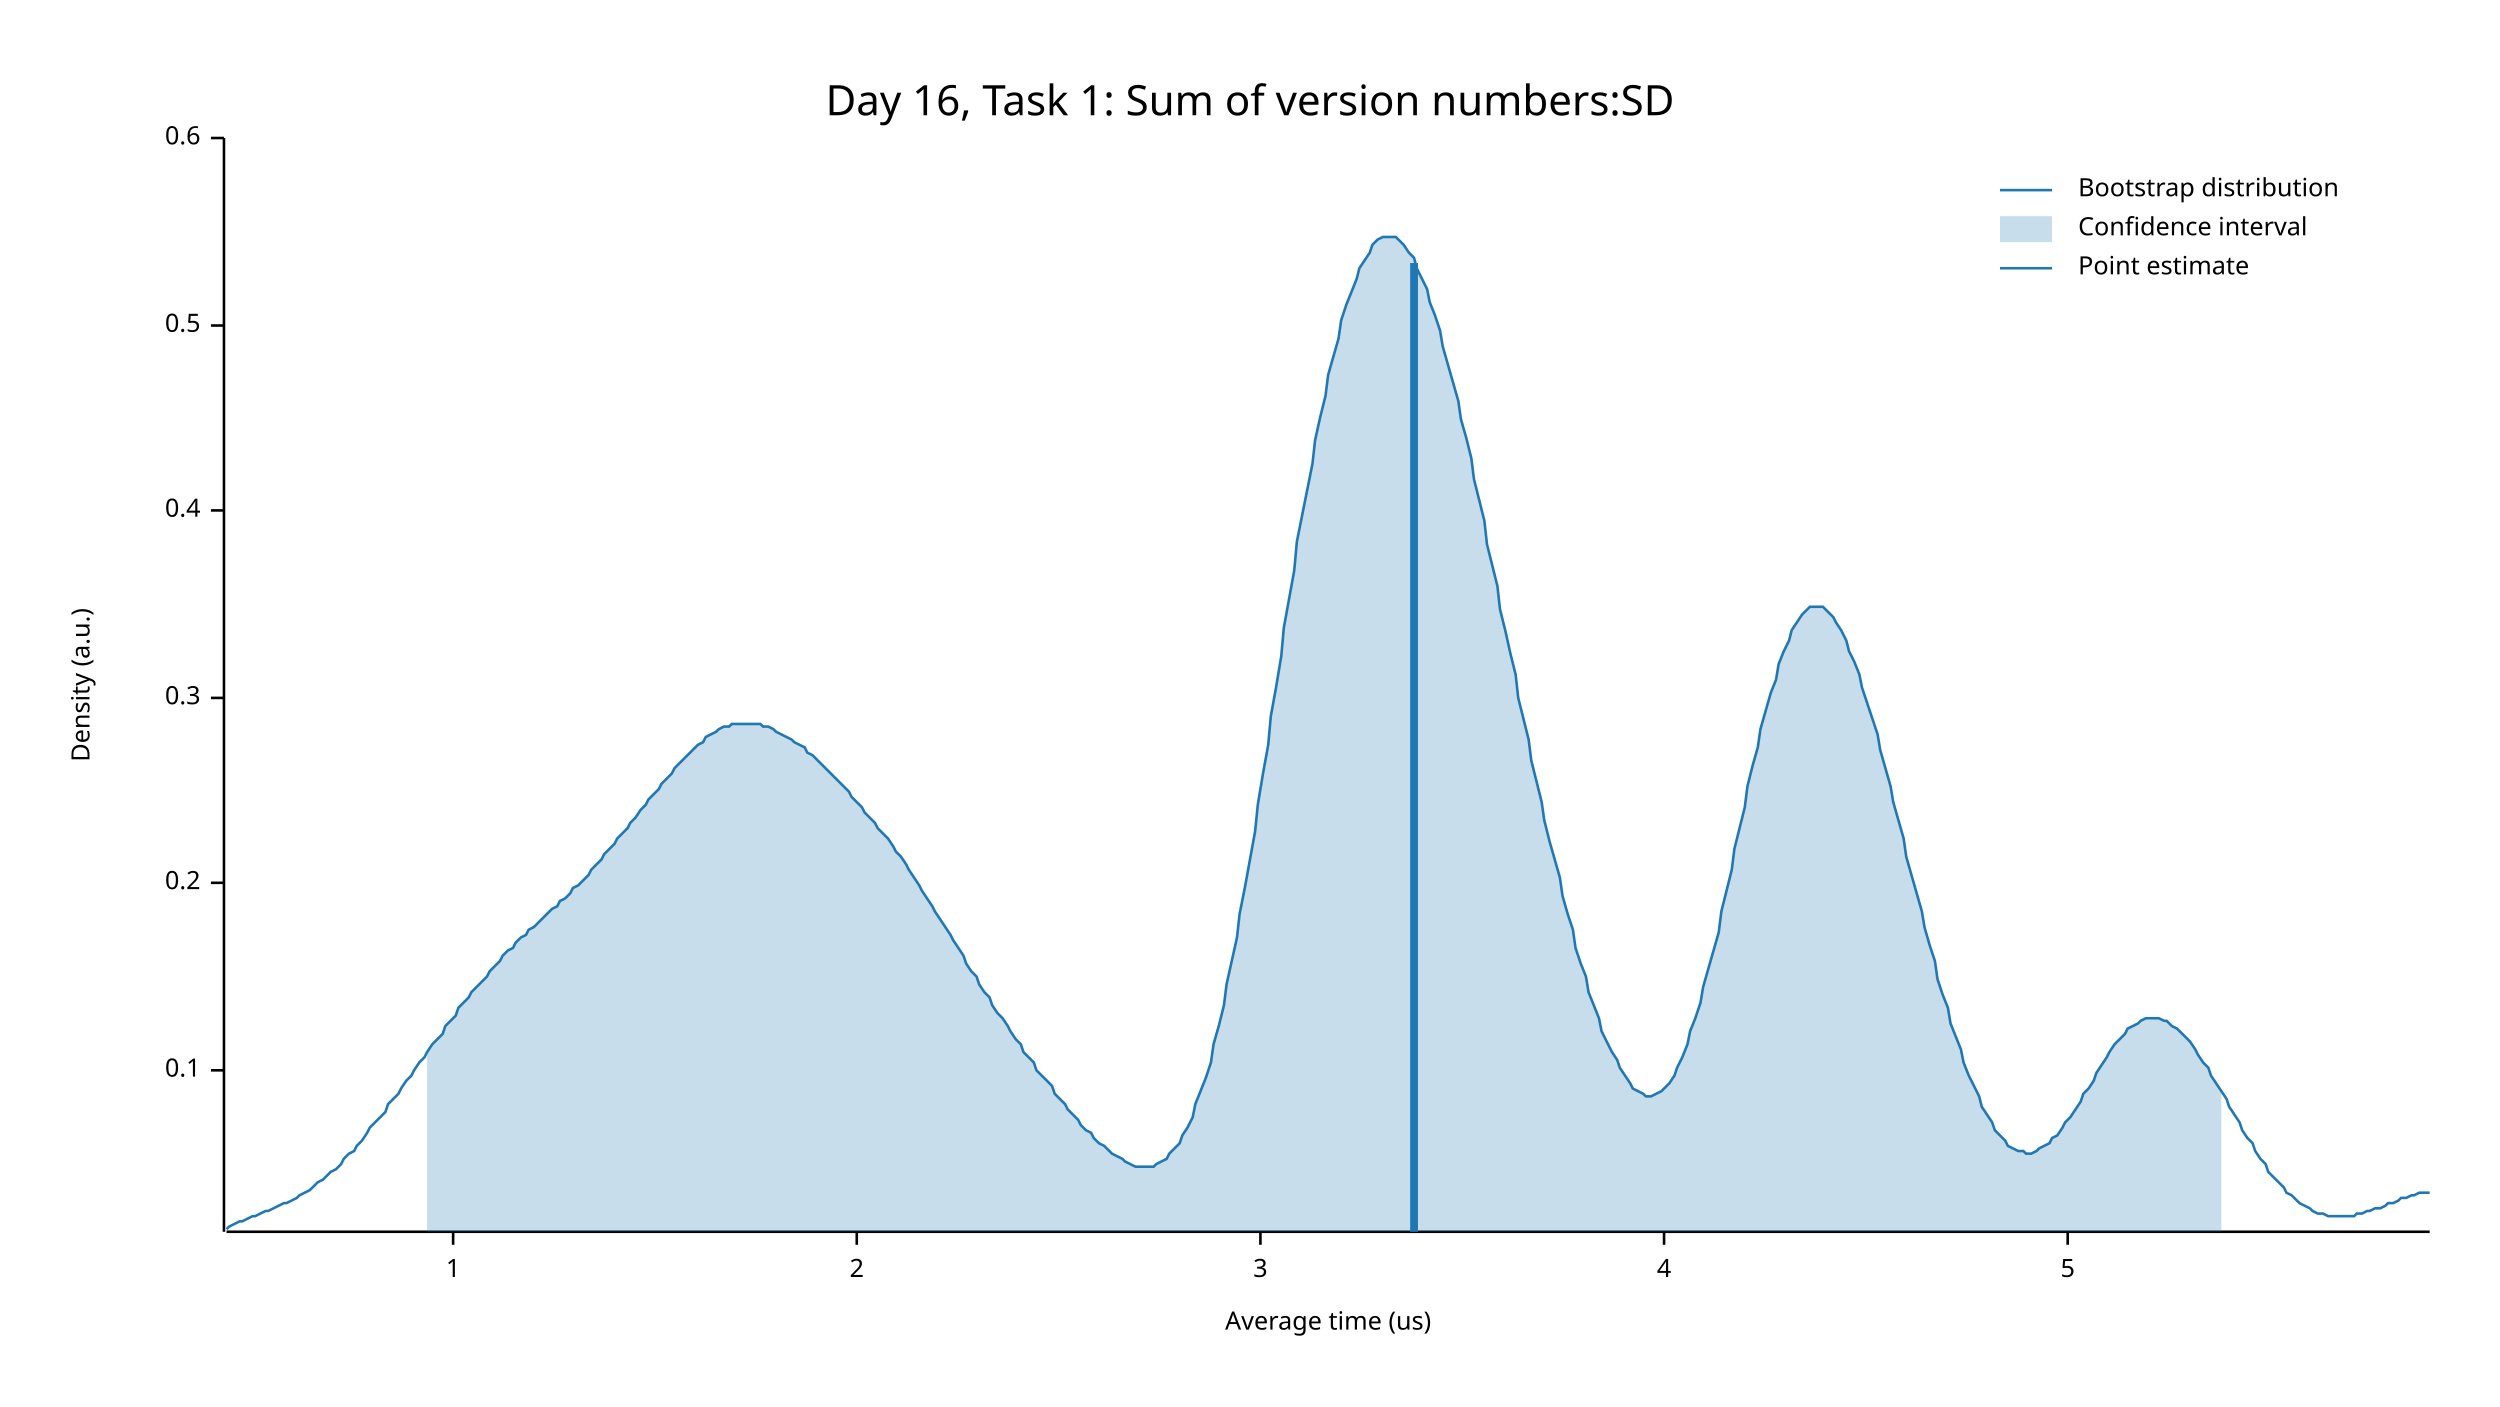
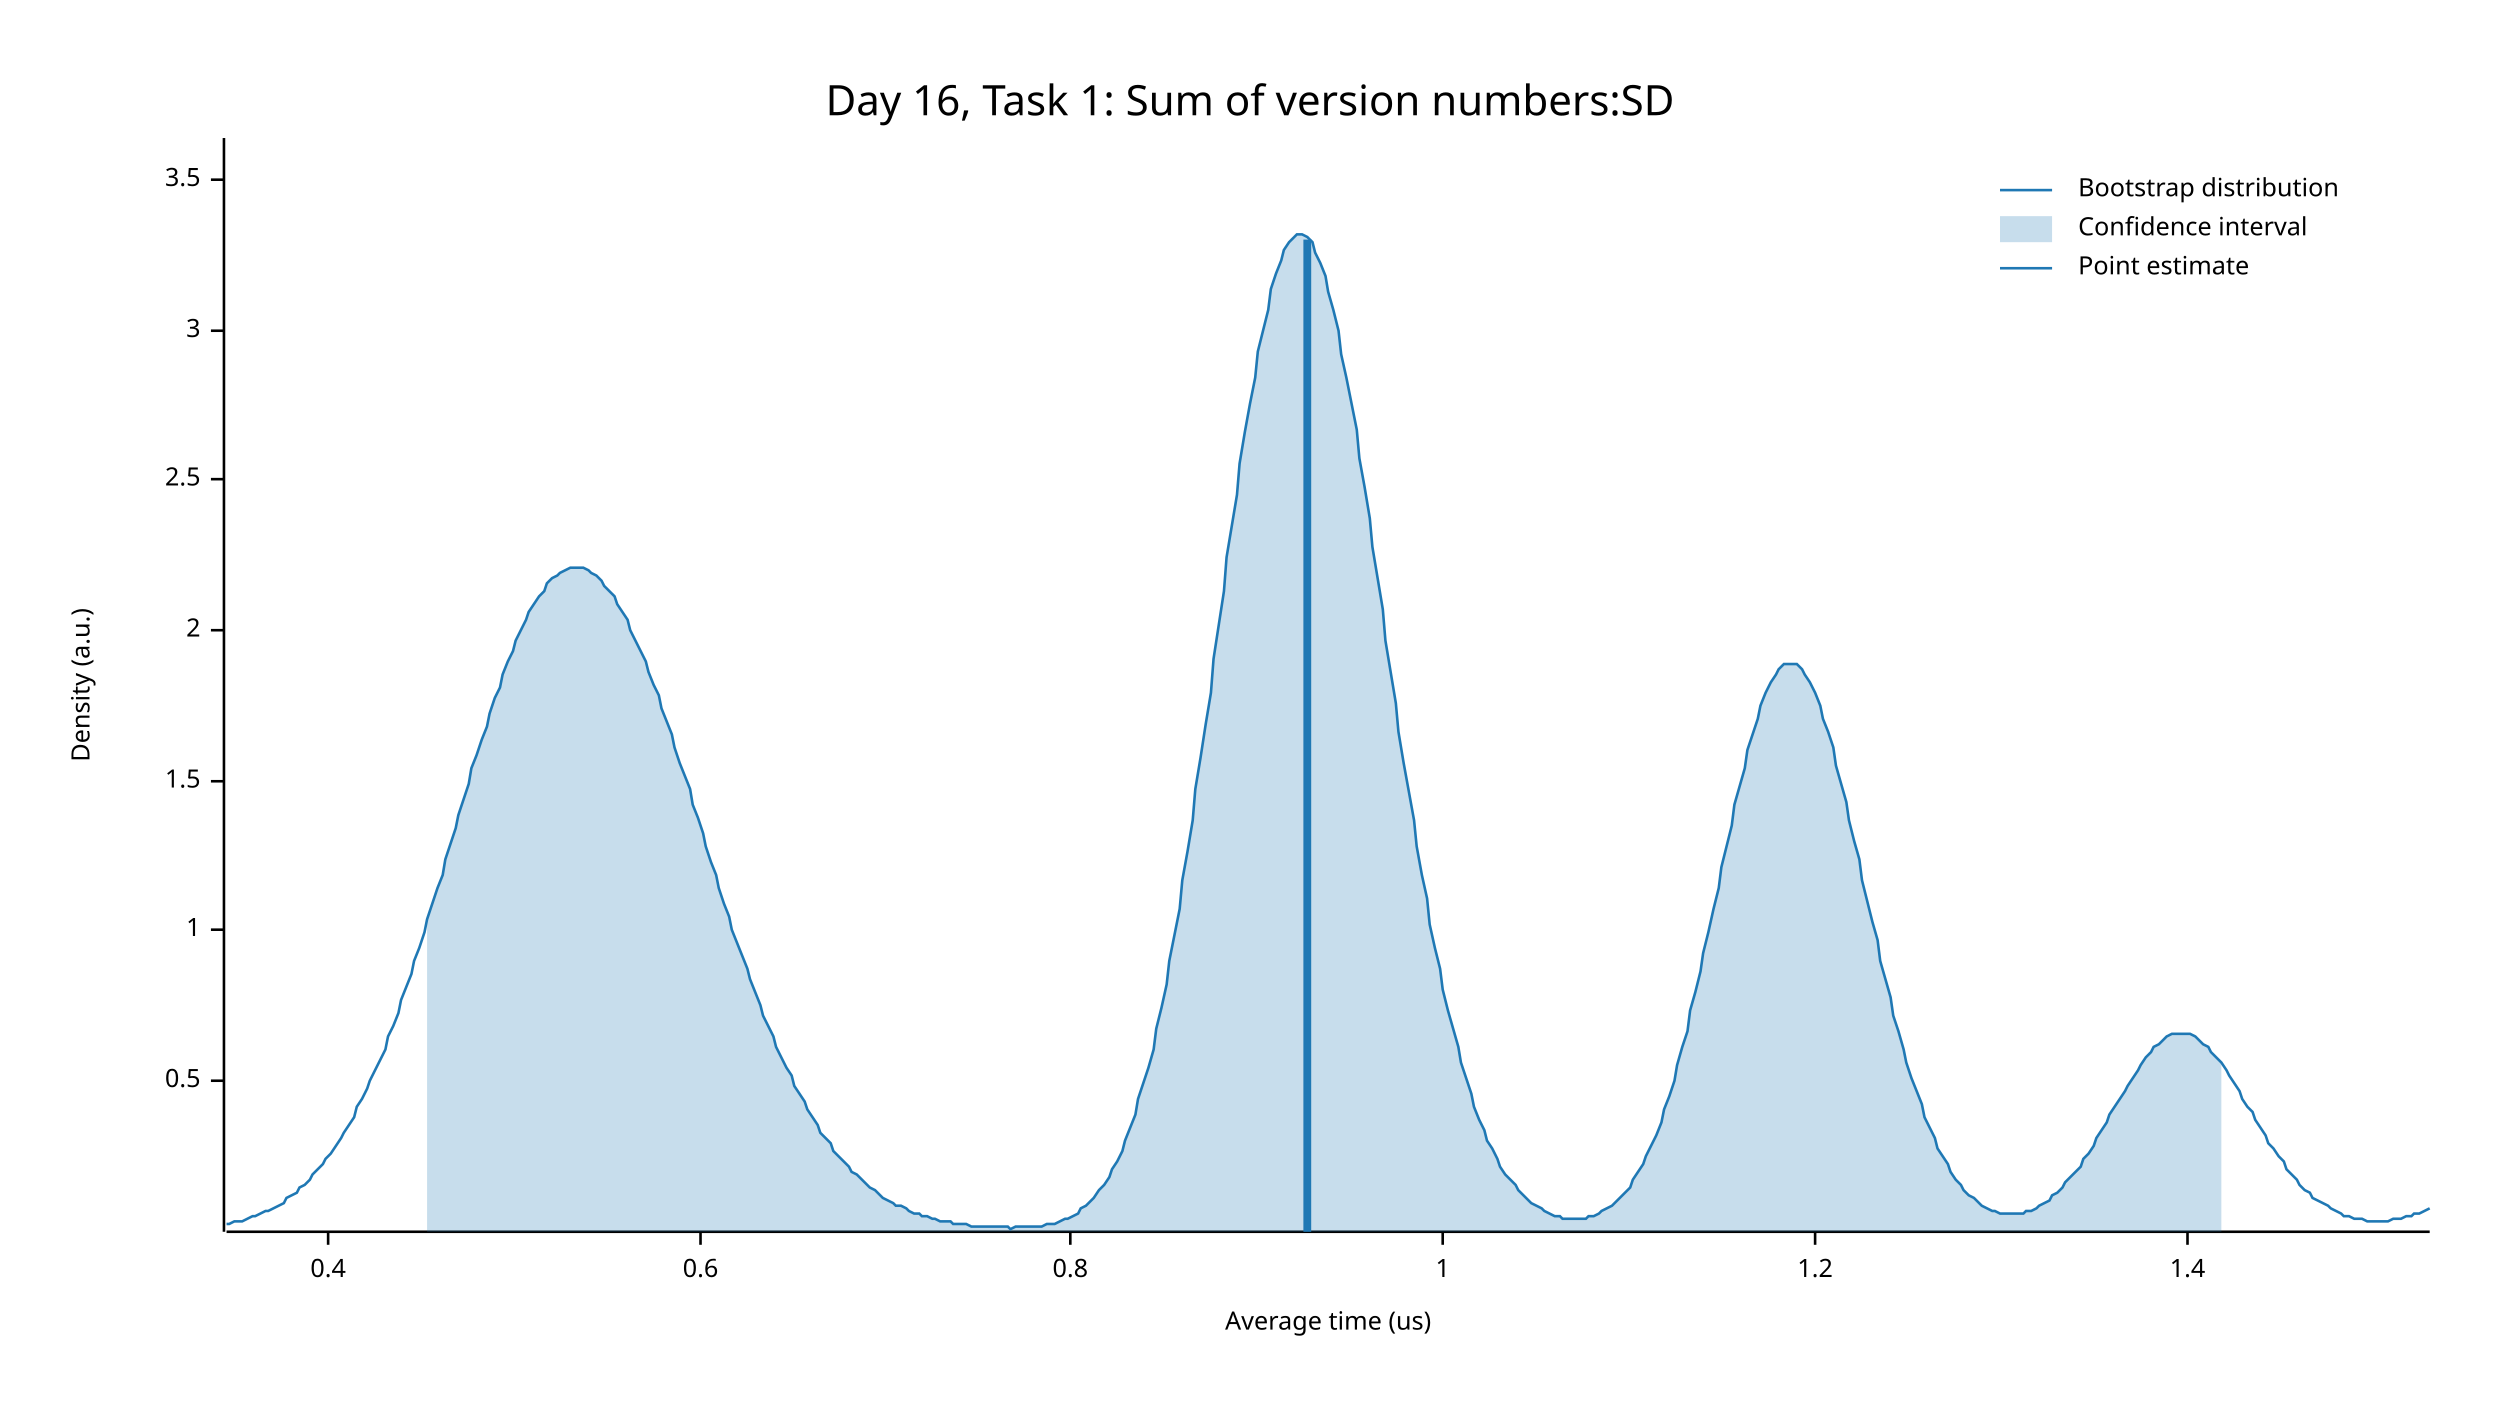
<svg xmlns="http://www.w3.org/2000/svg" width="960" height="540" viewBox="0 0 960 540">
  <text x="480" y="32" dy="0.76em" text-anchor="middle" font-family="sans-serif" font-size="16.129" opacity="1" fill="#000000">
Day 16, Task 1: Sum of version numbers:SD
</text>
  <text x="27" y="263" dy="0.76em" text-anchor="middle" font-family="sans-serif" font-size="9.677" opacity="1" fill="#000000" transform="rotate(270, 27, 263)">
Density (a.u.)
</text>
  <text x="510" y="513" dy="-0.5ex" text-anchor="middle" font-family="sans-serif" font-size="9.677" opacity="1" fill="#000000">
Average time (us)
</text>
  <polyline fill="none" opacity="1" stroke="#000000" stroke-width="1" points="86,53 86,473 " />
-   <text x="77" y="411" dy="0.5ex" text-anchor="end" font-family="sans-serif" font-size="9.677" opacity="1" fill="#000000">
- 0.1
+   <text x="77" y="415" dy="0.5ex" text-anchor="end" font-family="sans-serif" font-size="9.677" opacity="1" fill="#000000">
+ 0.5
</text>
-   <polyline fill="none" opacity="1" stroke="#000000" stroke-width="1" points="81,411 86,411 " />
-   <text x="77" y="339" dy="0.5ex" text-anchor="end" font-family="sans-serif" font-size="9.677" opacity="1" fill="#000000">
- 0.2
+   <polyline fill="none" opacity="1" stroke="#000000" stroke-width="1" points="81,415 86,415 " />
+   <text x="77" y="357" dy="0.5ex" text-anchor="end" font-family="sans-serif" font-size="9.677" opacity="1" fill="#000000">
+ 1
</text>
-   <polyline fill="none" opacity="1" stroke="#000000" stroke-width="1" points="81,339 86,339 " />
-   <text x="77" y="268" dy="0.5ex" text-anchor="end" font-family="sans-serif" font-size="9.677" opacity="1" fill="#000000">
- 0.3
+   <polyline fill="none" opacity="1" stroke="#000000" stroke-width="1" points="81,357 86,357 " />
+   <text x="77" y="300" dy="0.5ex" text-anchor="end" font-family="sans-serif" font-size="9.677" opacity="1" fill="#000000">
+ 1.5
</text>
-   <polyline fill="none" opacity="1" stroke="#000000" stroke-width="1" points="81,268 86,268 " />
-   <text x="77" y="196" dy="0.5ex" text-anchor="end" font-family="sans-serif" font-size="9.677" opacity="1" fill="#000000">
+   <polyline fill="none" opacity="1" stroke="#000000" stroke-width="1" points="81,300 86,300 " />
+   <text x="77" y="242" dy="0.5ex" text-anchor="end" font-family="sans-serif" font-size="9.677" opacity="1" fill="#000000">
+ 2
+ </text>
+   <polyline fill="none" opacity="1" stroke="#000000" stroke-width="1" points="81,242 86,242 " />
+   <text x="77" y="184" dy="0.5ex" text-anchor="end" font-family="sans-serif" font-size="9.677" opacity="1" fill="#000000">
+ 2.5
+ </text>
+   <polyline fill="none" opacity="1" stroke="#000000" stroke-width="1" points="81,184 86,184 " />
+   <text x="77" y="127" dy="0.5ex" text-anchor="end" font-family="sans-serif" font-size="9.677" opacity="1" fill="#000000">
+ 3
+ </text>
+   <polyline fill="none" opacity="1" stroke="#000000" stroke-width="1" points="81,127 86,127 " />
+   <text x="77" y="69" dy="0.5ex" text-anchor="end" font-family="sans-serif" font-size="9.677" opacity="1" fill="#000000">
+ 3.5
+ </text>
+   <polyline fill="none" opacity="1" stroke="#000000" stroke-width="1" points="81,69 86,69 " />
+   <polyline fill="none" opacity="1" stroke="#000000" stroke-width="1" points="87,473 933,473 " />
+   <text x="126" y="483" dy="0.76em" text-anchor="middle" font-family="sans-serif" font-size="9.677" opacity="1" fill="#000000">
0.4
</text>
-   <polyline fill="none" opacity="1" stroke="#000000" stroke-width="1" points="81,196 86,196 " />
-   <text x="77" y="125" dy="0.5ex" text-anchor="end" font-family="sans-serif" font-size="9.677" opacity="1" fill="#000000">
- 0.5
- </text>
-   <polyline fill="none" opacity="1" stroke="#000000" stroke-width="1" points="81,125 86,125 " />
-   <text x="77" y="53" dy="0.5ex" text-anchor="end" font-family="sans-serif" font-size="9.677" opacity="1" fill="#000000">
+   <polyline fill="none" opacity="1" stroke="#000000" stroke-width="1" points="126,473 126,478 " />
+   <text x="269" y="483" dy="0.76em" text-anchor="middle" font-family="sans-serif" font-size="9.677" opacity="1" fill="#000000">
0.6
</text>
-   <polyline fill="none" opacity="1" stroke="#000000" stroke-width="1" points="81,53 86,53 " />
-   <polyline fill="none" opacity="1" stroke="#000000" stroke-width="1" points="87,473 933,473 " />
-   <text x="174" y="483" dy="0.76em" text-anchor="middle" font-family="sans-serif" font-size="9.677" opacity="1" fill="#000000">
+   <polyline fill="none" opacity="1" stroke="#000000" stroke-width="1" points="269,473 269,478 " />
+   <text x="411" y="483" dy="0.76em" text-anchor="middle" font-family="sans-serif" font-size="9.677" opacity="1" fill="#000000">
+ 0.8
+ </text>
+   <polyline fill="none" opacity="1" stroke="#000000" stroke-width="1" points="411,473 411,478 " />
+   <text x="554" y="483" dy="0.76em" text-anchor="middle" font-family="sans-serif" font-size="9.677" opacity="1" fill="#000000">
1
</text>
-   <polyline fill="none" opacity="1" stroke="#000000" stroke-width="1" points="174,473 174,478 " />
-   <text x="329" y="483" dy="0.76em" text-anchor="middle" font-family="sans-serif" font-size="9.677" opacity="1" fill="#000000">
- 2
+   <polyline fill="none" opacity="1" stroke="#000000" stroke-width="1" points="554,473 554,478 " />
+   <text x="697" y="483" dy="0.76em" text-anchor="middle" font-family="sans-serif" font-size="9.677" opacity="1" fill="#000000">
+ 1.2
</text>
-   <polyline fill="none" opacity="1" stroke="#000000" stroke-width="1" points="329,473 329,478 " />
-   <text x="484" y="483" dy="0.76em" text-anchor="middle" font-family="sans-serif" font-size="9.677" opacity="1" fill="#000000">
- 3
+   <polyline fill="none" opacity="1" stroke="#000000" stroke-width="1" points="697,473 697,478 " />
+   <text x="840" y="483" dy="0.76em" text-anchor="middle" font-family="sans-serif" font-size="9.677" opacity="1" fill="#000000">
+ 1.4
</text>
-   <polyline fill="none" opacity="1" stroke="#000000" stroke-width="1" points="484,473 484,478 " />
-   <text x="639" y="483" dy="0.76em" text-anchor="middle" font-family="sans-serif" font-size="9.677" opacity="1" fill="#000000">
- 4
- </text>
-   <polyline fill="none" opacity="1" stroke="#000000" stroke-width="1" points="639,473 639,478 " />
-   <text x="794" y="483" dy="0.76em" text-anchor="middle" font-family="sans-serif" font-size="9.677" opacity="1" fill="#000000">
- 5
- </text>
-   <polyline fill="none" opacity="1" stroke="#000000" stroke-width="1" points="794,473 794,478 " />
-   <polyline fill="none" opacity="1" stroke="#1F78B4" stroke-width="1" points="87,472 88,471 90,470 92,469 93,469 95,468 97,467 98,467 100,466 102,465 103,465 105,464 107,463 109,462 110,462 112,461 114,460 115,459 117,458 119,457 120,456 122,454 124,453 125,452 127,450 129,449 131,447 132,445 134,443 136,442 137,440 139,438 141,435 142,433 144,431 146,429 148,427 149,424 151,422 153,420 154,418 156,415 158,413 159,411 161,408 163,406 164,404 166,401 168,399 170,397 171,394 173,392 175,390 176,387 178,385 180,383 181,381 183,379 185,377 187,375 188,373 190,371 192,369 193,367 195,365 197,364 198,362 200,360 202,359 203,357 205,356 207,354 209,352 210,351 212,349 214,348 215,346 217,345 219,343 220,341 222,340 224,338 226,336 227,334 229,332 231,330 232,328 234,326 236,324 237,322 239,320 241,318 242,316 244,314 246,311 248,309 249,307 251,305 253,303 254,301 256,299 258,297 259,295 261,293 263,291 265,289 266,288 268,286 270,285 271,283 273,282 275,281 276,280 278,279 280,279 281,278 283,278 285,278 287,278 288,278 290,278 292,278 293,279 295,279 297,280 298,281 300,282 302,283 304,284 305,285 307,286 309,287 310,289 312,290 314,292 315,293 317,295 319,297 320,298 322,300 324,302 326,304 327,306 329,308 331,310 332,312 334,314 336,316 337,318 339,320 341,322 343,325 344,327 346,329 348,332 349,334 351,337 353,340 354,342 356,345 358,348 359,350 361,353 363,356 365,359 366,361 368,364 370,367 371,370 373,373 375,375 376,378 378,381 380,383 381,386 383,389 385,391 387,394 388,396 390,399 392,401 393,404 395,406 397,408 398,411 400,413 402,415 404,417 405,420 407,422 409,424 410,426 412,428 414,430 415,432 417,434 419,435 420,437 422,439 424,440 426,442 427,443 429,444 431,445 432,446 434,447 436,448 437,448 439,448 441,448 443,448 444,447 446,446 448,445 449,443 451,441 453,439 454,436 456,433 458,429 459,424 461,419 463,414 465,408 466,401 468,394 470,386 471,378 473,369 475,360 476,351 478,341 480,330 482,319 483,309 485,297 487,286 488,275 490,264 492,252 493,241 495,230 497,219 498,208 500,198 502,188 504,178 505,169 507,160 509,152 510,144 512,137 514,130 515,123 517,117 519,112 521,107 522,103 524,100 526,97 527,94 529,92 531,91 532,91 534,91 536,91 537,92 539,94 541,97 543,99 544,103 546,107 548,111 549,116 551,121 553,127 554,133 556,140 558,147 560,154 561,161 563,168 565,176 566,184 568,192 570,200 571,209 573,217 575,225 576,234 578,242 580,251 582,259 583,268 585,276 587,284 588,292 590,300 592,308 593,315 595,323 597,330 599,337 600,344 602,351 604,357 605,364 607,370 609,375 610,381 612,386 614,391 615,396 617,400 619,404 621,407 622,410 624,413 626,416 627,418 629,419 631,420 632,421 634,421 636,420 638,419 639,418 641,416 643,413 644,410 646,406 648,401 649,396 651,391 653,385 654,379 656,372 658,365 660,358 661,350 663,342 665,334 666,326 668,318 670,310 671,302 673,294 675,287 676,280 678,273 680,266 682,261 683,255 685,250 687,246 688,242 690,239 692,236 693,235 695,233 697,233 699,233 700,233 702,235 704,237 705,239 707,242 709,246 710,250 712,254 714,259 715,264 717,270 719,276 721,282 722,288 724,295 726,302 727,308 729,315 731,322 732,329 734,336 736,343 738,350 739,356 741,363 743,369 744,376 746,382 748,387 749,393 751,398 753,403 754,408 756,413 758,417 760,421 761,425 763,428 765,431 766,434 768,436 770,438 771,440 773,441 775,442 777,442 778,443 780,443 782,442 783,441 785,440 787,439 788,437 790,436 792,433 793,431 795,429 797,426 799,423 800,420 802,418 804,415 805,412 807,409 809,406 810,404 812,401 814,399 816,397 817,395 819,394 821,393 822,392 824,391 826,391 827,391 829,391 831,392 832,392 834,394 836,395 838,397 839,398 841,400 843,403 844,405 846,408 848,410 849,413 851,416 853,419 855,422 856,425 858,428 860,431 861,434 863,437 865,439 866,442 868,445 870,447 871,450 873,452 875,454 877,456 878,458 880,459 882,461 883,462 885,463 887,464 888,465 890,466 892,466 894,467 895,467 897,467 899,467 900,467 902,467 904,467 905,466 907,466 909,465 910,465 912,464 914,464 916,463 917,462 919,462 921,461 922,460 924,460 926,459 927,459 929,458 931,458 933,458 " />
-   <polygon opacity="0.25" fill="#1F78B4" points="164,404 166,401 168,399 170,397 171,394 173,392 175,390 176,387 178,385 180,383 181,381 183,379 185,377 187,375 188,373 190,371 192,369 193,367 195,365 197,364 198,362 200,360 202,359 203,357 205,356 207,354 209,352 210,351 212,349 214,348 215,346 217,345 219,343 220,341 222,340 224,338 226,336 227,334 229,332 231,330 232,328 234,326 236,324 237,322 239,320 241,318 242,316 244,314 246,311 248,309 249,307 251,305 253,303 254,301 256,299 258,297 259,295 261,293 263,291 265,289 266,288 268,286 270,285 271,283 273,282 275,281 276,280 278,279 280,279 281,278 283,278 285,278 287,278 288,278 290,278 292,278 293,279 295,279 297,280 298,281 300,282 302,283 304,284 305,285 307,286 309,287 310,289 312,290 314,292 315,293 317,295 319,297 320,298 322,300 324,302 326,304 327,306 329,308 331,310 332,312 334,314 336,316 337,318 339,320 341,322 343,325 344,327 346,329 348,332 349,334 351,337 353,340 354,342 356,345 358,348 359,350 361,353 363,356 365,359 366,361 368,364 370,367 371,370 373,373 375,375 376,378 378,381 380,383 381,386 383,389 385,391 387,394 388,396 390,399 392,401 393,404 395,406 397,408 398,411 400,413 402,415 404,417 405,420 407,422 409,424 410,426 412,428 414,430 415,432 417,434 419,435 420,437 422,439 424,440 426,442 427,443 429,444 431,445 432,446 434,447 436,448 437,448 439,448 441,448 443,448 444,447 446,446 448,445 449,443 451,441 453,439 454,436 456,433 458,429 459,424 461,419 463,414 465,408 466,401 468,394 470,386 471,378 473,369 475,360 476,351 478,341 480,330 482,319 483,309 485,297 487,286 488,275 490,264 492,252 493,241 495,230 497,219 498,208 500,198 502,188 504,178 505,169 507,160 509,152 510,144 512,137 514,130 515,123 517,117 519,112 521,107 522,103 524,100 526,97 527,94 529,92 531,91 532,91 534,91 536,91 537,92 539,94 541,97 543,99 544,103 546,107 548,111 549,116 551,121 553,127 554,133 556,140 558,147 560,154 561,161 563,168 565,176 566,184 568,192 570,200 571,209 573,217 575,225 576,234 578,242 580,251 582,259 583,268 585,276 587,284 588,292 590,300 592,308 593,315 595,323 597,330 599,337 600,344 602,351 604,357 605,364 607,370 609,375 610,381 612,386 614,391 615,396 617,400 619,404 621,407 622,410 624,413 626,416 627,418 629,419 631,420 632,421 634,421 636,420 638,419 639,418 641,416 643,413 644,410 646,406 648,401 649,396 651,391 653,385 654,379 656,372 658,365 660,358 661,350 663,342 665,334 666,326 668,318 670,310 671,302 673,294 675,287 676,280 678,273 680,266 682,261 683,255 685,250 687,246 688,242 690,239 692,236 693,235 695,233 697,233 699,233 700,233 702,235 704,237 705,239 707,242 709,246 710,250 712,254 714,259 715,264 717,270 719,276 721,282 722,288 724,295 726,302 727,308 729,315 731,322 732,329 734,336 736,343 738,350 739,356 741,363 743,369 744,376 746,382 748,387 749,393 751,398 753,403 754,408 756,413 758,417 760,421 761,425 763,428 765,431 766,434 768,436 770,438 771,440 773,441 775,442 777,442 778,443 780,443 782,442 783,441 785,440 787,439 788,437 790,436 792,433 793,431 795,429 797,426 799,423 800,420 802,418 804,415 805,412 807,409 809,406 810,404 812,401 814,399 816,397 817,395 819,394 821,393 822,392 824,391 826,391 827,391 829,391 831,392 832,392 834,394 836,395 838,397 839,398 841,400 843,403 844,405 846,408 848,410 849,413 851,416 853,419 853,473 164,473 " />
-   <polyline fill="none" opacity="1" stroke="#1F78B4" stroke-width="3" points="543,473 543,101 " />
+   <polyline fill="none" opacity="1" stroke="#000000" stroke-width="1" points="840,473 840,478 " />
+   <polyline fill="none" opacity="1" stroke="#1F78B4" stroke-width="1" points="87,470 88,470 90,469 92,469 93,469 95,468 97,467 98,467 100,466 102,465 103,465 105,464 107,463 109,462 110,460 112,459 114,458 115,456 117,455 119,453 120,451 122,449 124,447 125,445 127,443 129,440 131,437 132,435 134,432 136,429 137,425 139,422 141,418 142,415 144,411 146,407 148,403 149,398 151,394 153,389 154,384 156,379 158,374 159,369 161,364 163,358 164,353 166,347 168,341 170,336 171,330 173,324 175,318 176,313 178,307 180,301 181,295 183,290 185,284 187,279 188,274 190,268 192,264 193,259 195,254 197,250 198,246 200,242 202,238 203,235 205,232 207,229 209,227 210,224 212,222 214,221 215,220 217,219 219,218 220,218 222,218 224,218 226,219 227,220 229,221 231,223 232,225 234,227 236,229 237,232 239,235 241,238 242,242 244,246 246,250 248,254 249,258 251,263 253,267 254,272 256,277 258,282 259,287 261,293 263,298 265,303 266,309 268,314 270,320 271,325 273,331 275,336 276,341 278,347 280,352 281,357 283,362 285,367 287,372 288,376 290,381 292,386 293,390 295,394 297,398 298,402 300,406 302,410 304,413 305,417 307,420 309,423 310,426 312,429 314,432 315,435 317,437 319,439 320,442 322,444 324,446 326,448 327,450 329,451 331,453 332,454 334,456 336,457 337,458 339,460 341,461 343,462 344,463 346,463 348,464 349,465 351,466 353,466 354,467 356,467 358,468 359,468 361,469 363,469 365,469 366,470 368,470 370,470 371,470 373,471 375,471 376,471 378,471 380,471 381,471 383,471 385,471 387,471 388,472 390,471 392,471 393,471 395,471 397,471 398,471 400,471 402,470 404,470 405,470 407,469 409,468 410,468 412,467 414,466 415,464 417,463 419,461 420,460 422,457 424,455 426,452 427,449 429,446 431,442 432,438 434,433 436,428 437,422 439,416 441,410 443,403 444,395 446,387 448,378 449,369 451,359 453,349 454,338 456,327 458,315 459,303 461,291 463,278 465,266 466,253 468,240 470,227 471,214 473,202 475,190 476,178 478,166 480,155 482,145 483,135 485,127 487,119 488,111 490,105 492,100 493,96 495,93 497,91 498,90 500,90 502,91 504,93 505,97 507,101 509,106 510,112 512,119 514,127 515,136 517,145 519,155 521,165 522,176 524,187 526,199 527,210 529,222 531,234 532,246 534,258 536,270 537,281 539,293 541,304 543,315 544,325 546,336 548,345 549,355 551,364 553,372 554,380 556,388 558,395 560,402 561,408 563,414 565,420 566,425 568,430 570,434 571,438 573,441 575,445 576,448 578,451 580,453 582,455 583,457 585,459 587,461 588,462 590,463 592,464 593,465 595,466 597,467 599,467 600,468 602,468 604,468 605,468 607,468 609,468 610,467 612,467 614,466 615,465 617,464 619,463 621,461 622,460 624,458 626,456 627,453 629,450 631,447 632,444 634,440 636,436 638,431 639,426 641,421 643,415 644,409 646,402 648,396 649,388 651,381 653,373 654,366 656,358 658,349 660,341 661,333 663,325 665,317 666,309 668,302 670,295 671,288 673,282 675,276 676,271 678,266 680,262 682,259 683,257 685,255 687,255 688,255 690,255 692,257 693,259 695,262 697,266 699,271 700,276 702,281 704,287 705,294 707,301 709,308 710,315 712,323 714,330 715,338 717,346 719,354 721,361 722,369 724,376 726,383 727,390 729,396 731,403 732,408 734,414 736,419 738,424 739,429 741,433 743,437 744,441 746,444 748,447 749,450 751,453 753,455 754,457 756,459 758,460 760,462 761,463 763,464 765,465 766,465 768,466 770,466 771,466 773,466 775,466 777,466 778,465 780,465 782,464 783,463 785,462 787,461 788,459 790,458 792,456 793,454 795,452 797,450 799,448 800,445 802,443 804,440 805,437 807,434 809,431 810,428 812,425 814,422 816,419 817,417 819,414 821,411 822,409 824,406 826,404 827,402 829,401 831,399 832,398 834,397 836,397 838,397 839,397 841,397 843,398 844,399 846,401 848,402 849,404 851,406 853,408 855,411 856,413 858,416 860,419 861,422 863,425 865,427 866,430 868,433 870,436 871,439 873,441 875,444 877,446 878,449 880,451 882,453 883,455 885,457 887,458 888,460 890,461 892,462 894,463 895,464 897,465 899,466 900,467 902,467 904,468 905,468 907,468 909,469 910,469 912,469 914,469 916,469 917,469 919,468 921,468 922,468 924,467 926,467 927,466 929,466 931,465 933,464 " />
+   <polygon opacity="0.25" fill="#1F78B4" points="164,353 166,347 168,341 170,336 171,330 173,324 175,318 176,313 178,307 180,301 181,295 183,290 185,284 187,279 188,274 190,268 192,264 193,259 195,254 197,250 198,246 200,242 202,238 203,235 205,232 207,229 209,227 210,224 212,222 214,221 215,220 217,219 219,218 220,218 222,218 224,218 226,219 227,220 229,221 231,223 232,225 234,227 236,229 237,232 239,235 241,238 242,242 244,246 246,250 248,254 249,258 251,263 253,267 254,272 256,277 258,282 259,287 261,293 263,298 265,303 266,309 268,314 270,320 271,325 273,331 275,336 276,341 278,347 280,352 281,357 283,362 285,367 287,372 288,376 290,381 292,386 293,390 295,394 297,398 298,402 300,406 302,410 304,413 305,417 307,420 309,423 310,426 312,429 314,432 315,435 317,437 319,439 320,442 322,444 324,446 326,448 327,450 329,451 331,453 332,454 334,456 336,457 337,458 339,460 341,461 343,462 344,463 346,463 348,464 349,465 351,466 353,466 354,467 356,467 358,468 359,468 361,469 363,469 365,469 366,470 368,470 370,470 371,470 373,471 375,471 376,471 378,471 380,471 381,471 383,471 385,471 387,471 388,472 390,471 392,471 393,471 395,471 397,471 398,471 400,471 402,470 404,470 405,470 407,469 409,468 410,468 412,467 414,466 415,464 417,463 419,461 420,460 422,457 424,455 426,452 427,449 429,446 431,442 432,438 434,433 436,428 437,422 439,416 441,410 443,403 444,395 446,387 448,378 449,369 451,359 453,349 454,338 456,327 458,315 459,303 461,291 463,278 465,266 466,253 468,240 470,227 471,214 473,202 475,190 476,178 478,166 480,155 482,145 483,135 485,127 487,119 488,111 490,105 492,100 493,96 495,93 497,91 498,90 500,90 502,91 504,93 505,97 507,101 509,106 510,112 512,119 514,127 515,136 517,145 519,155 521,165 522,176 524,187 526,199 527,210 529,222 531,234 532,246 534,258 536,270 537,281 539,293 541,304 543,315 544,325 546,336 548,345 549,355 551,364 553,372 554,380 556,388 558,395 560,402 561,408 563,414 565,420 566,425 568,430 570,434 571,438 573,441 575,445 576,448 578,451 580,453 582,455 583,457 585,459 587,461 588,462 590,463 592,464 593,465 595,466 597,467 599,467 600,468 602,468 604,468 605,468 607,468 609,468 610,467 612,467 614,466 615,465 617,464 619,463 621,461 622,460 624,458 626,456 627,453 629,450 631,447 632,444 634,440 636,436 638,431 639,426 641,421 643,415 644,409 646,402 648,396 649,388 651,381 653,373 654,366 656,358 658,349 660,341 661,333 663,325 665,317 666,309 668,302 670,295 671,288 673,282 675,276 676,271 678,266 680,262 682,259 683,257 685,255 687,255 688,255 690,255 692,257 693,259 695,262 697,266 699,271 700,276 702,281 704,287 705,294 707,301 709,308 710,315 712,323 714,330 715,338 717,346 719,354 721,361 722,369 724,376 726,383 727,390 729,396 731,403 732,408 734,414 736,419 738,424 739,429 741,433 743,437 744,441 746,444 748,447 749,450 751,453 753,455 754,457 756,459 758,460 760,462 761,463 763,464 765,465 766,465 768,466 770,466 771,466 773,466 775,466 777,466 778,465 780,465 782,464 783,463 785,462 787,461 788,459 790,458 792,456 793,454 795,452 797,450 799,448 800,445 802,443 804,440 805,437 807,434 809,431 810,428 812,425 814,422 816,419 817,417 819,414 821,411 822,409 824,406 826,404 827,402 829,401 831,399 832,398 834,397 836,397 838,397 839,397 841,397 843,398 844,399 846,401 848,402 849,404 851,406 853,408 853,473 164,473 " />
+   <polyline fill="none" opacity="1" stroke="#1F78B4" stroke-width="3" points="502,473 502,92 " />
  <text x="798" y="68" dy="0.76em" text-anchor="start" font-family="sans-serif" font-size="9.677" opacity="1" fill="#000000">
Bootstrap distribution
</text>
  <text x="798" y="83" dy="0.76em" text-anchor="start" font-family="sans-serif" font-size="9.677" opacity="1" fill="#000000">
Confidence interval
</text>
  <text x="798" y="98" dy="0.76em" text-anchor="start" font-family="sans-serif" font-size="9.677" opacity="1" fill="#000000">
Point estimate
</text>
  <polyline fill="none" opacity="1" stroke="#1F78B4" stroke-width="1" points="768,73 788,73 " />
  <rect x="768" y="83" width="20" height="10" opacity="0.25" fill="#1F78B4" stroke="none" />
  <polyline fill="none" opacity="1" stroke="#1F78B4" stroke-width="1" points="768,103 788,103 " />
</svg>
